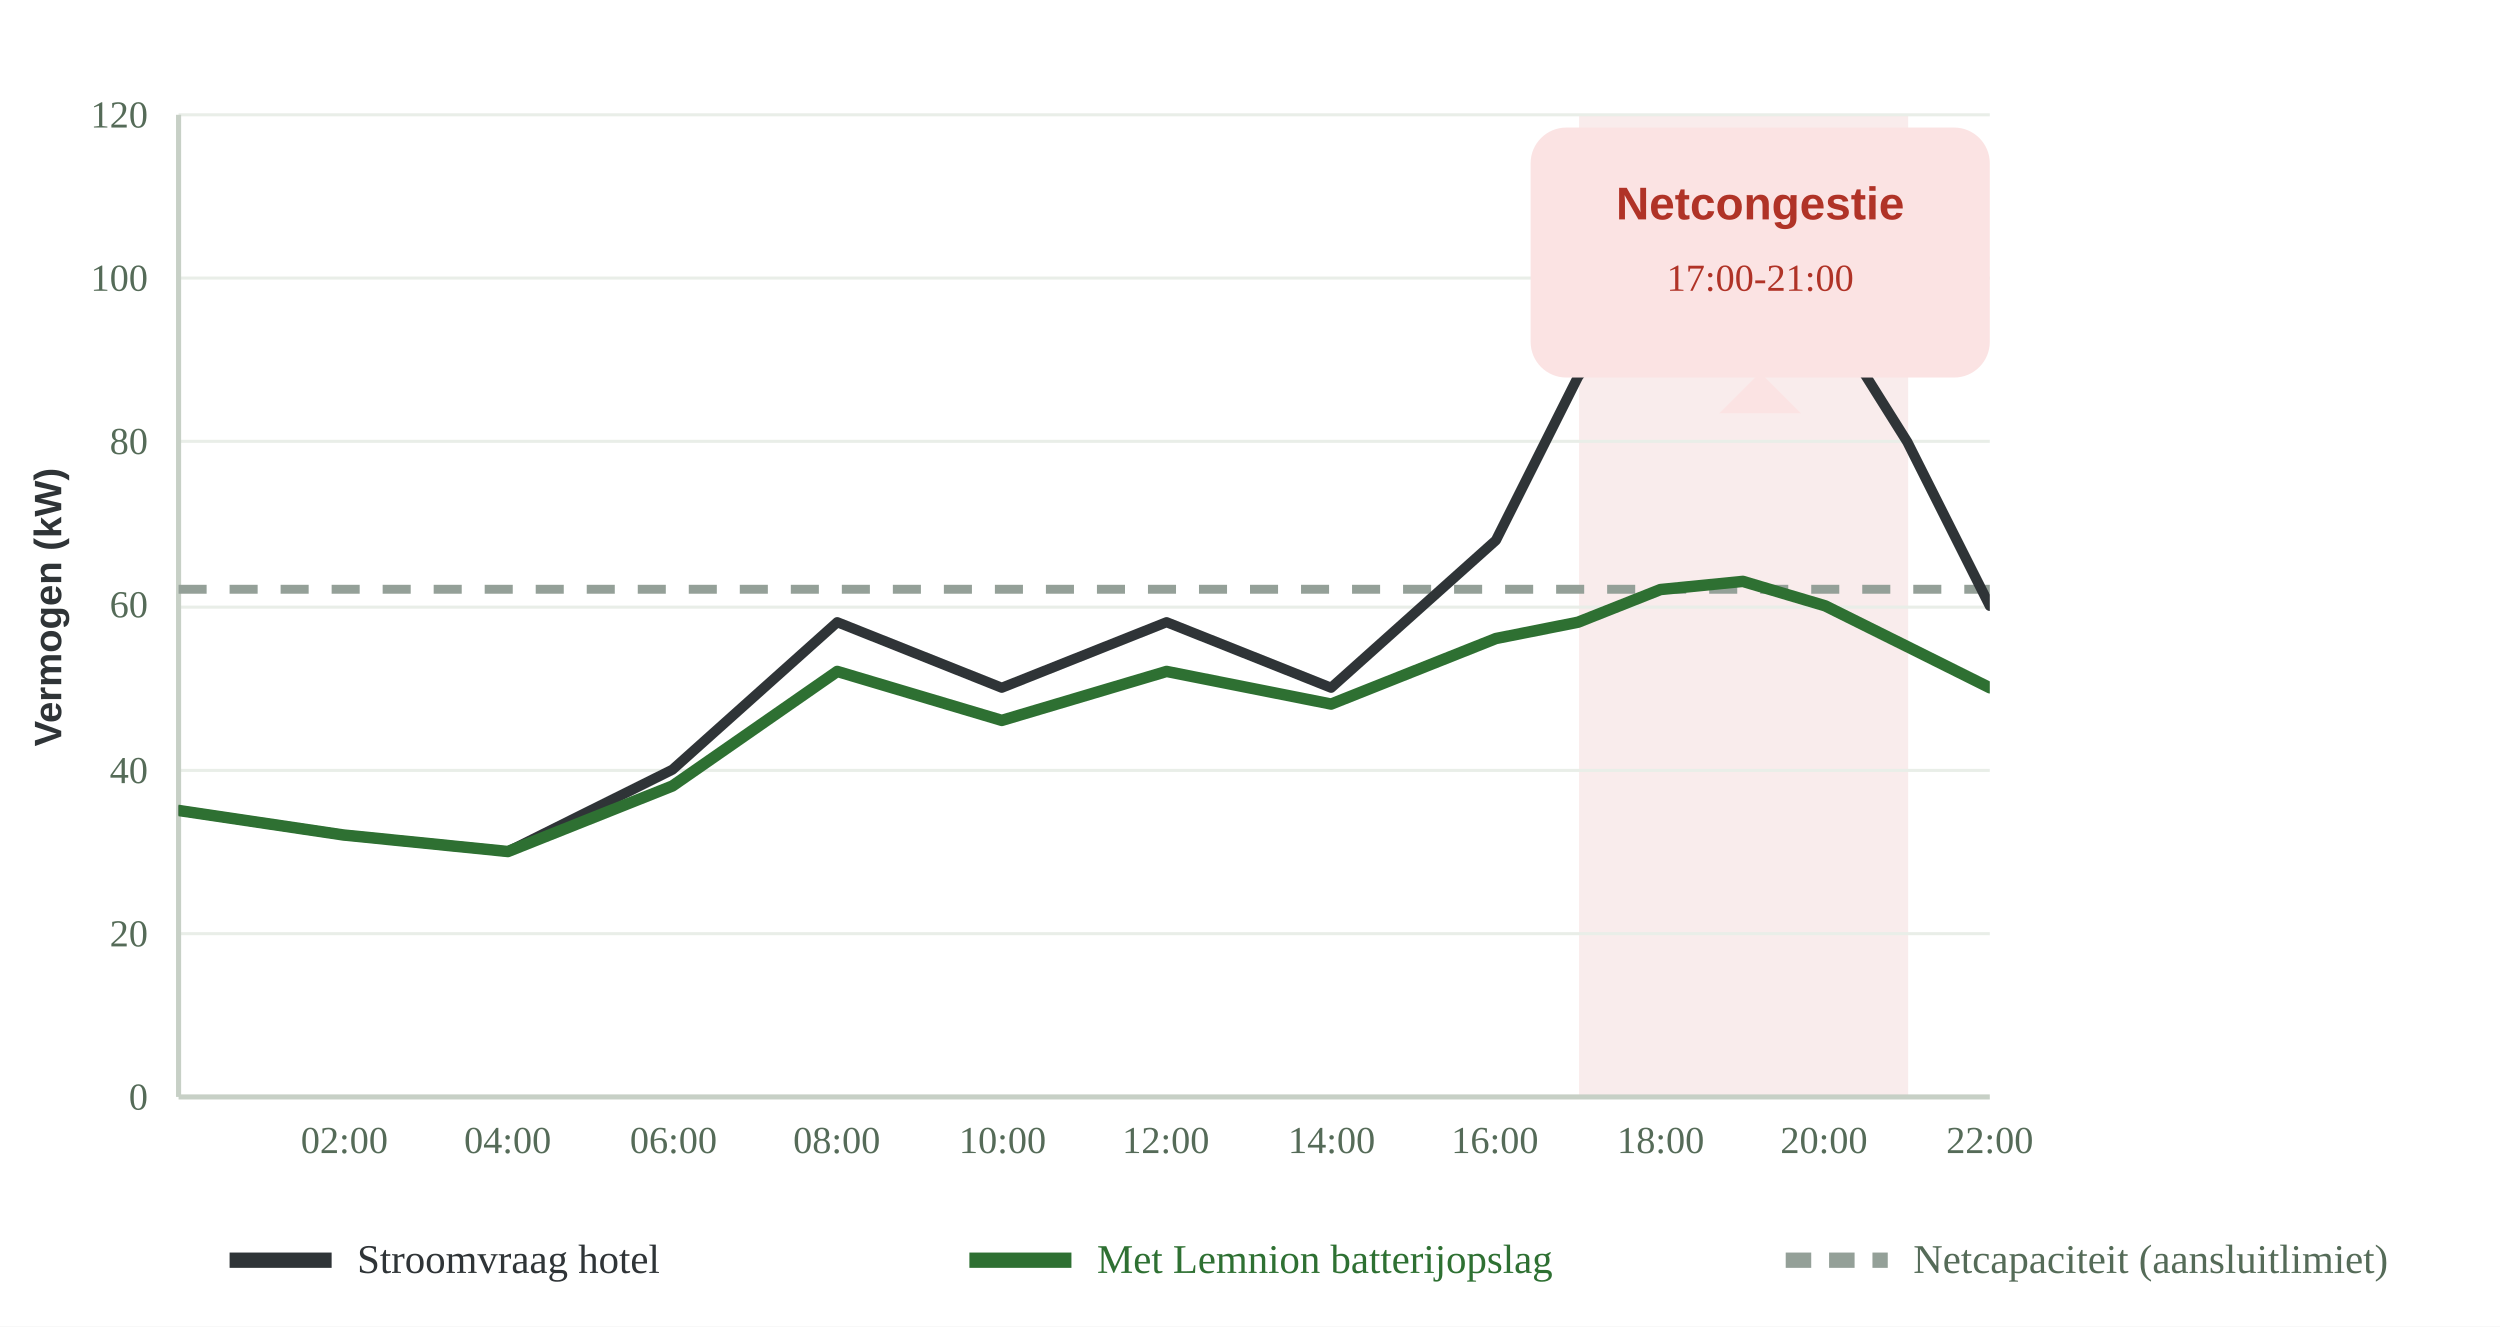
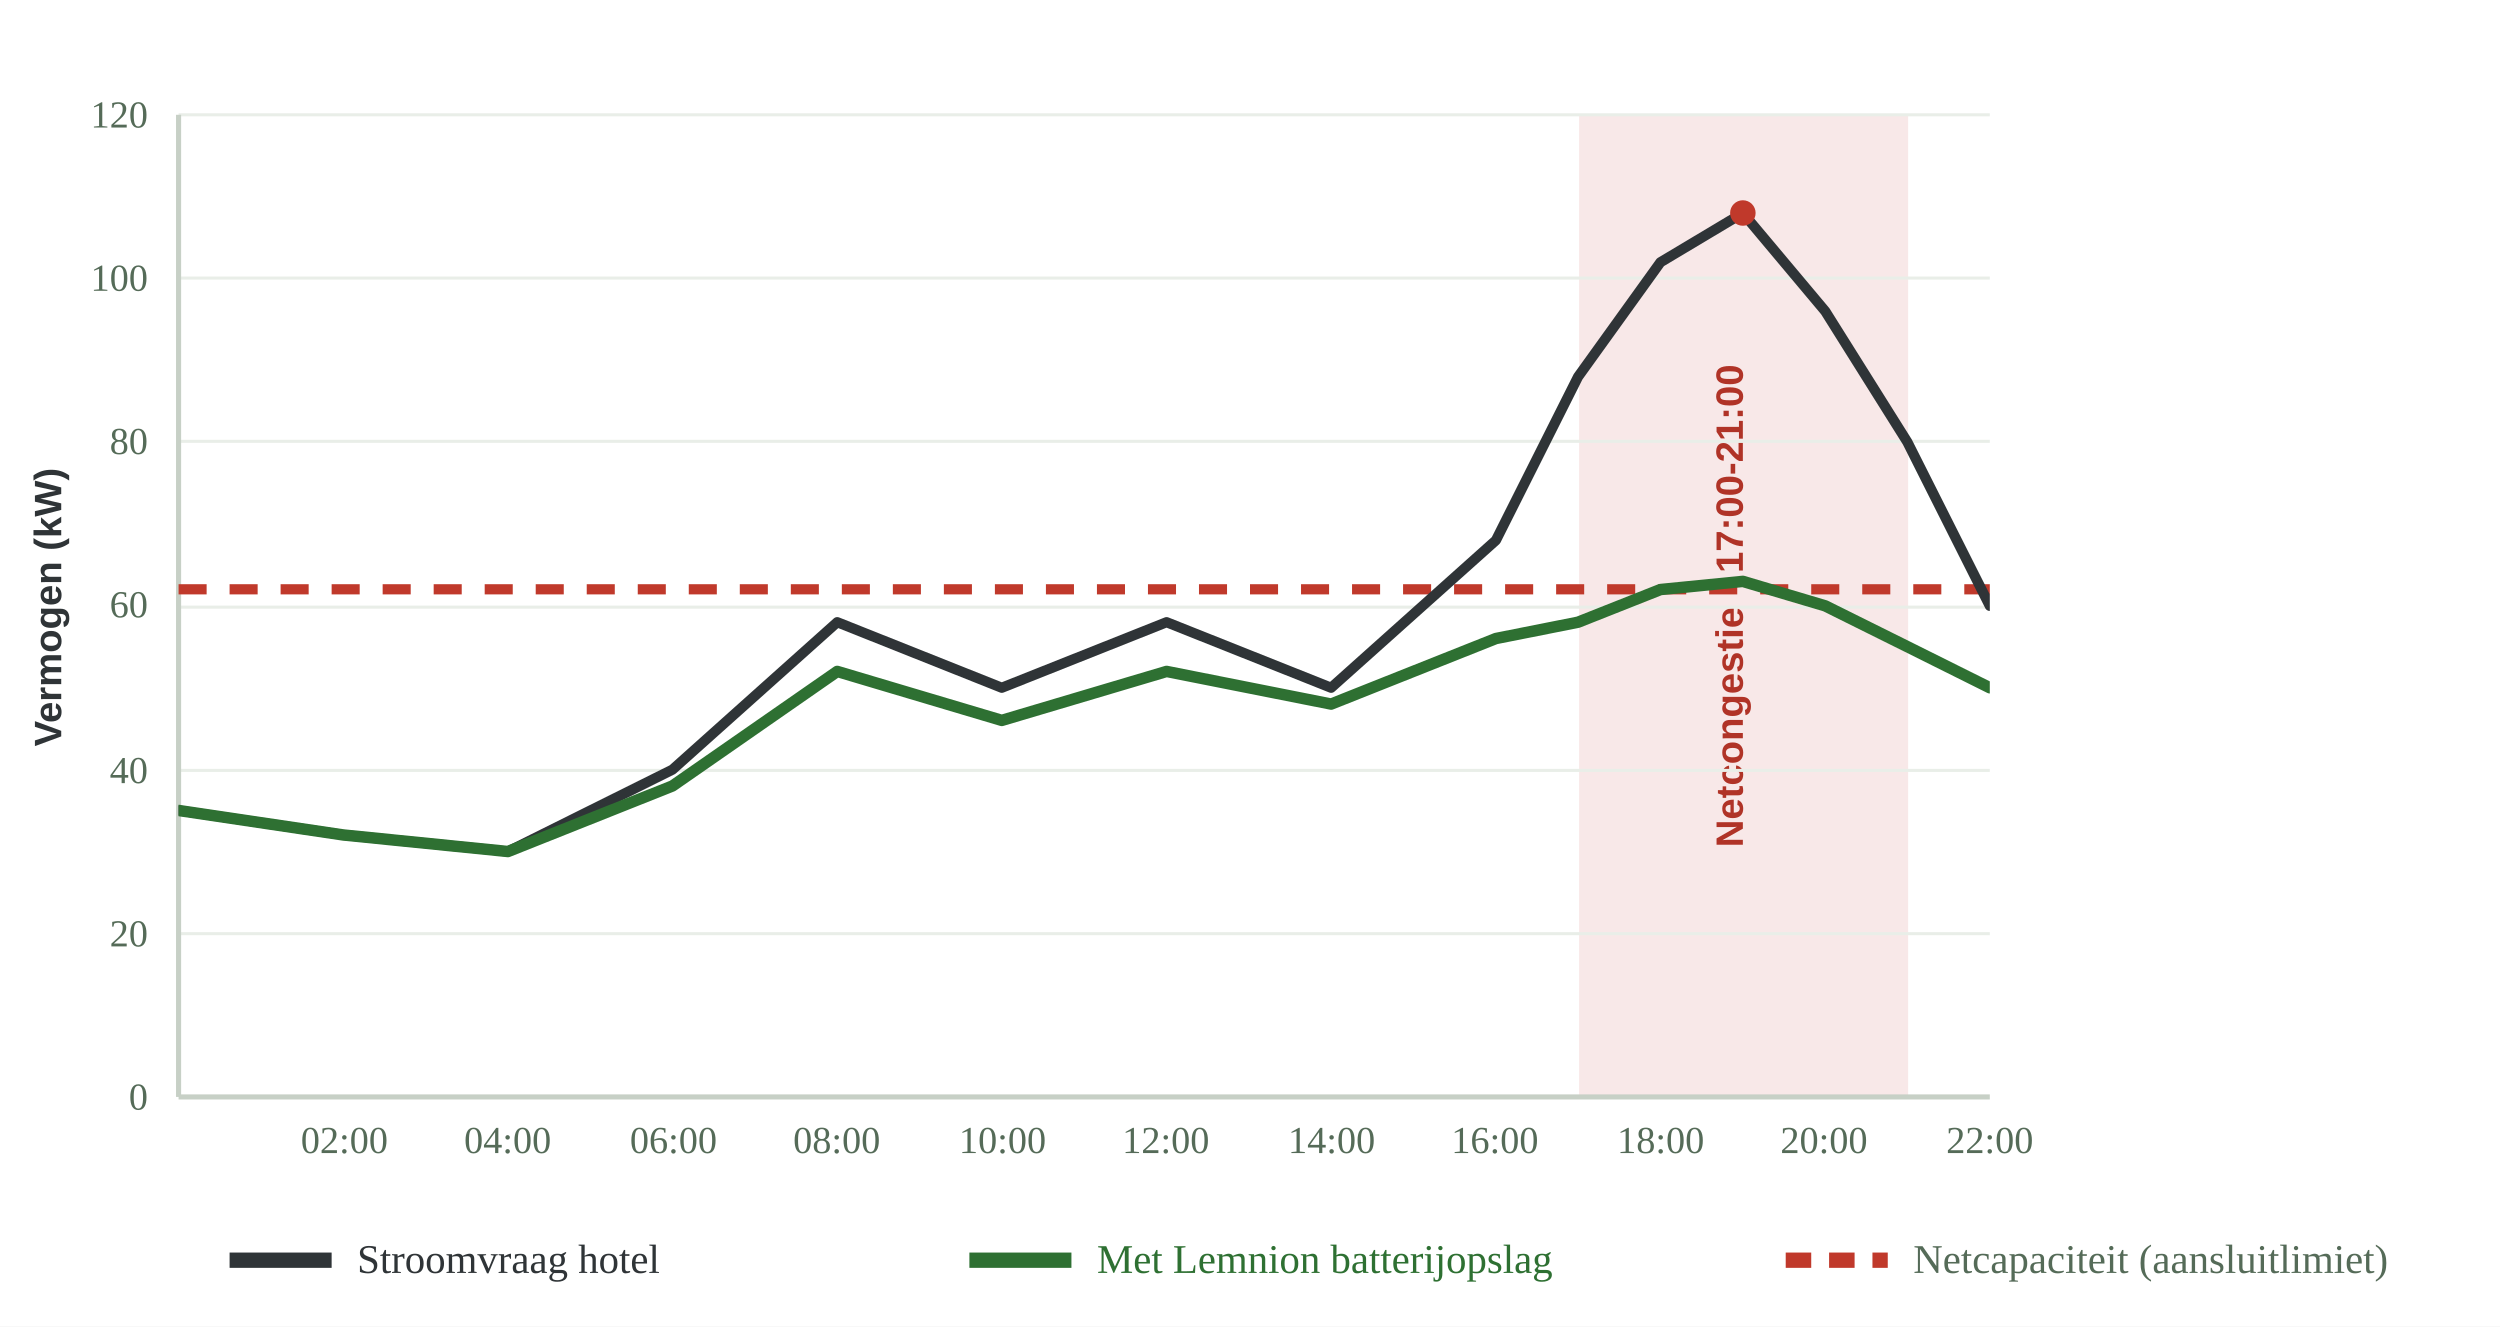
<svg xmlns="http://www.w3.org/2000/svg" viewBox="0 0 980 520" width="980" height="520" role="img" aria-label="Netcongestie: piek tussen 17:00 en 21:00, Met Lemnion batterijopslag houdt de stroomvraag onder de netcapaciteit">
  <defs>
    <clipPath id="plotClip">
      <rect x="70" y="45" width="710" height="385" />
    </clipPath>
  </defs>
  <rect width="980" height="520" fill="#FFFFFF" />
-   <rect x="619" y="45" width="129" height="385" fill="#F4D9D9" opacity="0.5" />
+   <rect x="619" y="45" width="129" height="385" fill="#F4D9D9" opacity="0.6" />
+   <text transform="rotate(-90 683.2 237.5)" x="683.2" y="237.5" text-anchor="middle" font-family="Montserrat, Arial, sans-serif" font-size="15" font-weight="600" fill="#B03327">Netcongestie · 17:00-21:00</text>
  <g stroke="#E9EEE8" stroke-width="1.2">
    <line x1="70" y1="366" x2="780" y2="366" />
    <line x1="70" y1="302" x2="780" y2="302" />
    <line x1="70" y1="238" x2="780" y2="238" />
    <line x1="70" y1="173" x2="780" y2="173" />
    <line x1="70" y1="109" x2="780" y2="109" />
    <line x1="70" y1="45" x2="780" y2="45" />
  </g>
  <line x1="70" y1="430" x2="780" y2="430" stroke="#C7D0C6" stroke-width="2" />
  <line x1="70" y1="45" x2="70" y2="430" stroke="#C7D0C6" stroke-width="2" />
  <text x="58" y="435" text-anchor="end" font-size="15" fill="#556B58">0</text>
  <text x="58" y="371" text-anchor="end" font-size="15" fill="#556B58">20</text>
  <text x="58" y="307" text-anchor="end" font-size="15" fill="#556B58">40</text>
  <text x="58" y="242" text-anchor="end" font-size="15" fill="#556B58">60</text>
  <text x="58" y="178" text-anchor="end" font-size="15" fill="#556B58">80</text>
  <text x="58" y="114" text-anchor="end" font-size="15" fill="#556B58">100</text>
  <text x="58" y="50" text-anchor="end" font-size="15" fill="#556B58">120</text>
  <text x="135" y="452" text-anchor="middle" font-size="15" fill="#556B58">02:00</text>
  <text x="199" y="452" text-anchor="middle" font-size="15" fill="#556B58">04:00</text>
  <text x="264" y="452" text-anchor="middle" font-size="15" fill="#556B58">06:00</text>
  <text x="328" y="452" text-anchor="middle" font-size="15" fill="#556B58">08:00</text>
  <text x="393" y="452" text-anchor="middle" font-size="15" fill="#556B58">10:00</text>
  <text x="457" y="452" text-anchor="middle" font-size="15" fill="#556B58">12:00</text>
  <text x="522" y="452" text-anchor="middle" font-size="15" fill="#556B58">14:00</text>
  <text x="586" y="452" text-anchor="middle" font-size="15" fill="#556B58">16:00</text>
  <text x="651" y="452" text-anchor="middle" font-size="15" fill="#556B58">18:00</text>
  <text x="715" y="452" text-anchor="middle" font-size="15" fill="#556B58">20:00</text>
  <text x="780" y="452" text-anchor="middle" font-size="15" fill="#556B58">22:00</text>
  <text x="24" y="238" font-family="Montserrat, Arial, sans-serif" font-size="15" font-weight="600" fill="#2F3437" transform="rotate(-90 24 238)" text-anchor="middle">Vermogen (kW)</text>
  <g clip-path="url(#plotClip)">
-     <line x1="70" y1="231" x2="780" y2="231" stroke="#94A098" stroke-width="3.5" stroke-dasharray="11 9" />
+     <line x1="70" y1="231" x2="780" y2="231" stroke="#C0392B" stroke-width="4" stroke-dasharray="11 9" />
    <path d="M 70.0 317.7 L 134.5 327.3 L 199.1 333.8 L 263.6 301.7 L 328.2 243.9 L 392.7 269.6 L 457.3 243.9 L 521.8 269.6 L 586.4 211.8 L 618.6 147.7 L 650.9 102.8 L 683.2 83.5 L 715.5 122.0 L 747.7 173.3 L 780.0 237.5" fill="none" stroke="#2F3437" stroke-width="4" stroke-linecap="round" stroke-linejoin="round" />
    <path d="M 70.0 317.7 L 134.5 327.3 L 199.1 333.8 L 263.6 308.1 L 328.2 263.2 L 392.7 282.4 L 457.3 263.2 L 521.8 276.0 L 586.4 250.3 L 618.6 243.9 L 650.9 231.1 L 683.2 227.9 L 715.5 237.5 L 747.7 253.5 L 780.0 269.6" fill="none" stroke="#2E7032" stroke-width="4.5" stroke-linecap="round" stroke-linejoin="round" />
-     <circle cx="683.2" cy="83.5" r="5" fill="#B03327" />
-   </g>
-   <g>
-     <rect x="600" y="50" width="180" height="98" rx="14" fill="#FBE3E3" />
-     <path d="M 690 146 L 674 162 L 706 162 Z" fill="#FBE3E3" />
-     <text x="690" y="86" text-anchor="middle" font-family="Montserrat, Arial, sans-serif" font-size="18" font-weight="600" fill="#B03327">Netcongestie</text>
-     <text x="690" y="114" text-anchor="middle" font-size="15" font-weight="500" fill="#B03327">17:00-21:00</text>
+     <circle cx="683.2" cy="83.5" r="5" fill="#C0392B" />
  </g>
  <g font-size="16">
    <line x1="90" y1="494" x2="130" y2="494" stroke="#2F3437" stroke-width="6" />
    <text x="140" y="499" fill="#2F3437">Stroomvraag hotel</text>
    <line x1="380" y1="494" x2="420" y2="494" stroke="#2E7032" stroke-width="6" />
    <text x="430" y="499" fill="#2E7032">Met Lemnion batterijopslag</text>
-     <line x1="700" y1="494" x2="740" y2="494" stroke="#94A098" stroke-width="6" stroke-dasharray="10 7" />
+     <line x1="700" y1="494" x2="740" y2="494" stroke="#C0392B" stroke-width="6" stroke-dasharray="10 7" />
    <text x="750" y="499" fill="#556B58">Netcapaciteit (aansluitlimiet)</text>
  </g>
</svg>
